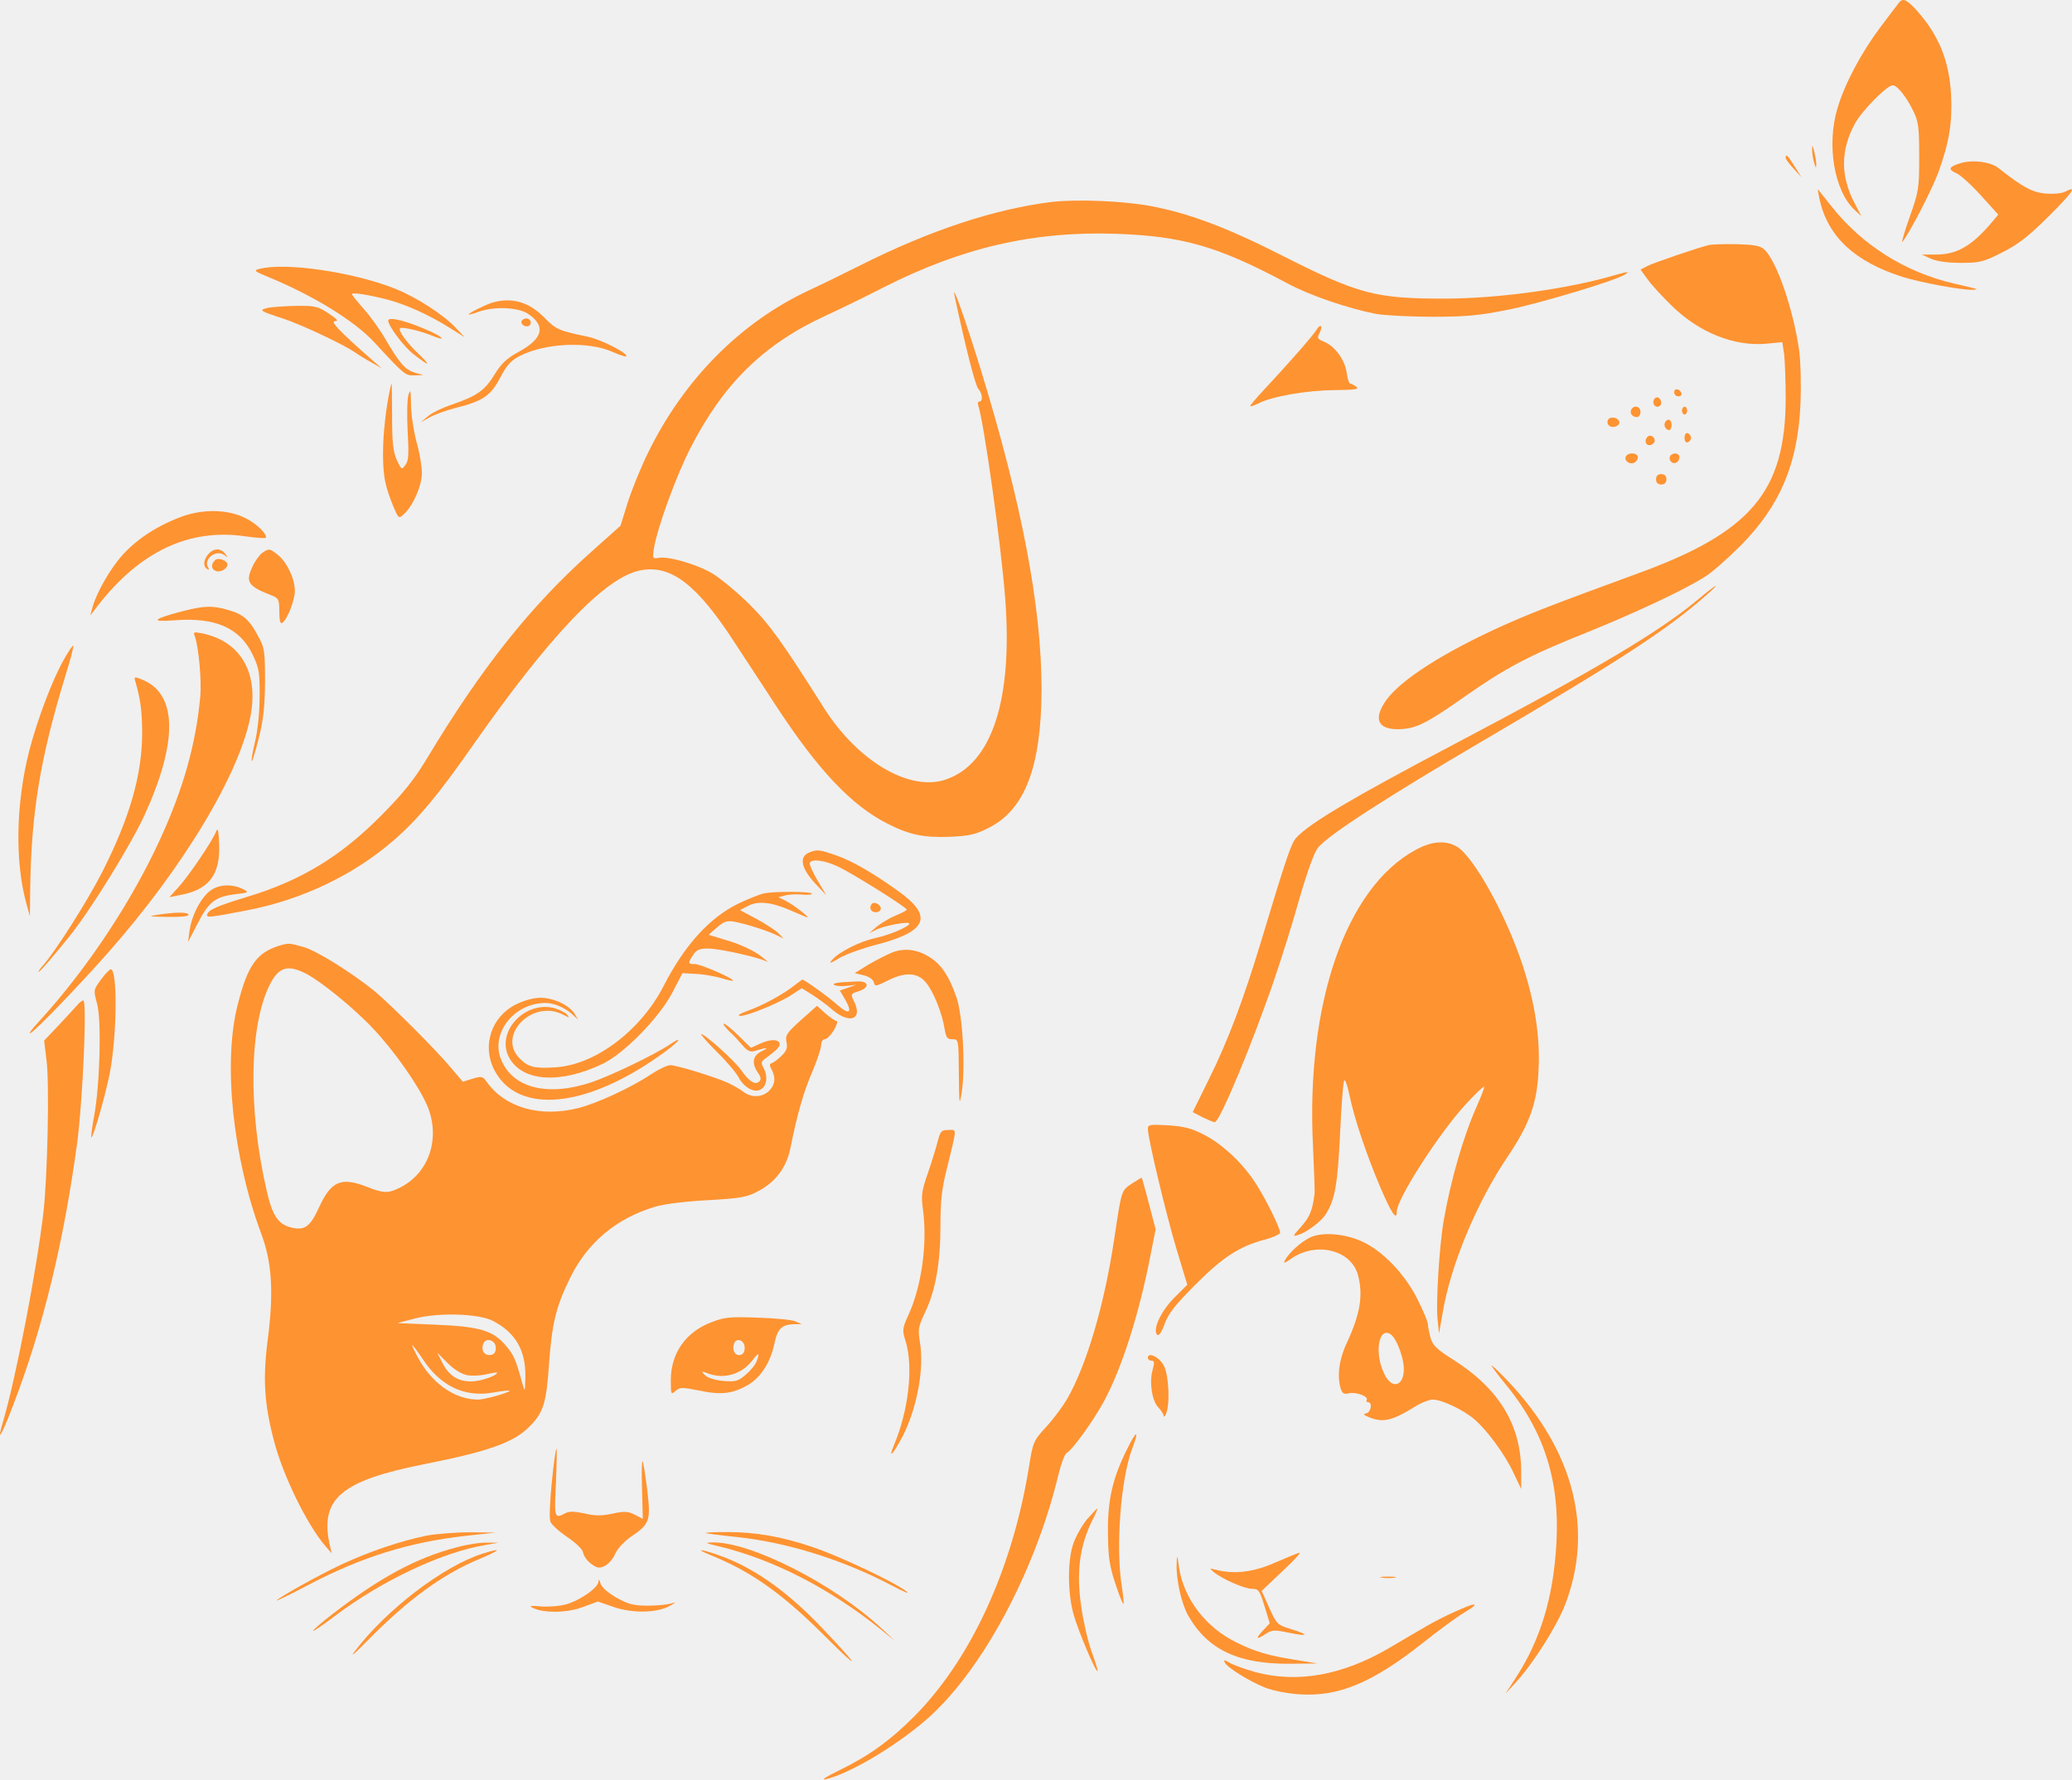
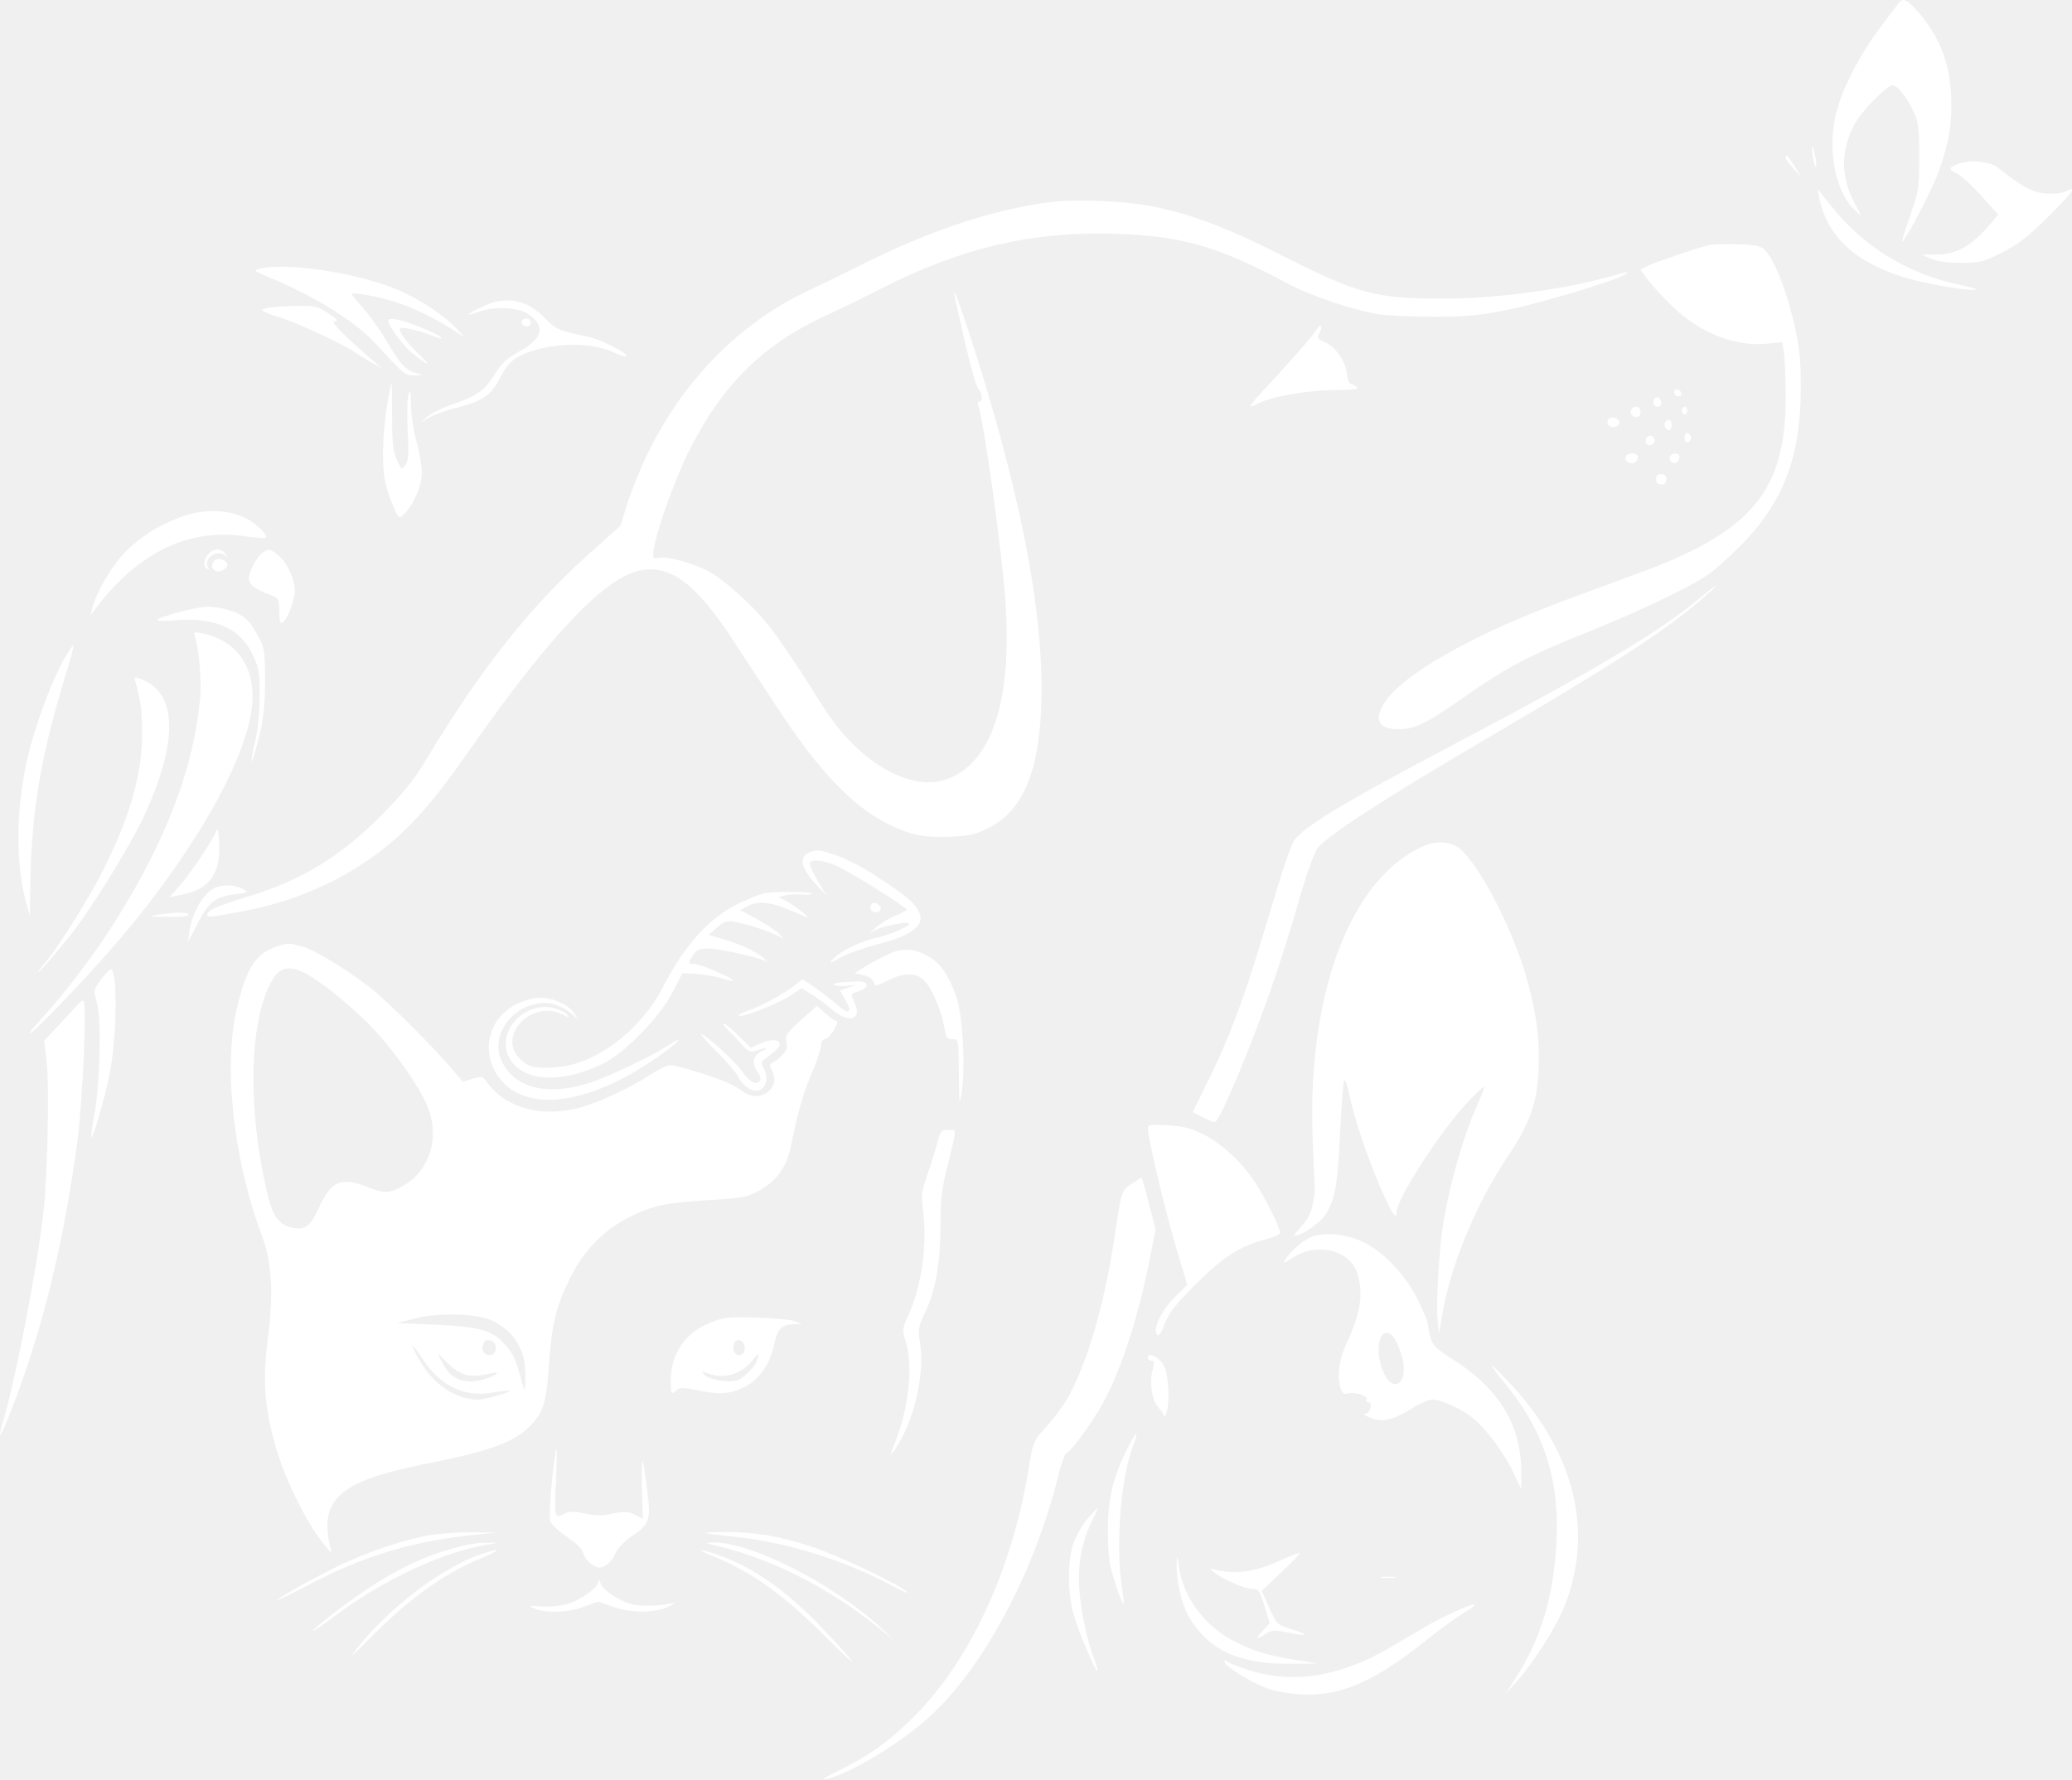
<svg xmlns="http://www.w3.org/2000/svg" version="1.0" width="799.162pt" height="686.437pt" viewBox="0 0 799.162 686.437" preserveAspectRatio="xMidYMid meet">
-   <g transform="translate(-16.27219,692.8926) scale(0.1,-0.1)" fill="#fe9331" stroke="none">
+   <g transform="translate(-16.27219,692.8926) scale(0.1,-0.1)" fill="#ffffff" stroke="none">
    <path d="M7485 6916 c-6 -7 -36 -48 -69 -91 -73 -97 -138 -218 -166 -313 -43 -142 -13 -319 66 -393 l26 -24 -25 48 c-56 105 -56 206 0 309 27 50 124 148 146 148 17 0 53 -45 79 -99 20 -41 23 -61 23 -176 0 -124 -2 -135 -37 -234 -20 -56 -32 -99 -28 -95 24 27 113 198 139 268 42 117 54 191 49 298 -7 136 -50 238 -141 336 -34 35 -47 39 -62 18z" />
    <path d="M7152 6350 c0 -14 4 -36 8 -50 6 -20 8 -21 8 -5 0 11 -4 34 -8 50 -7 27 -8 27 -8 5z" />
    <path d="M7050 6320 c0 -5 14 -24 31 -42 l30 -33 -27 43 c-27 43 -34 49 -34 32z" />
    <path d="M7723 6299 c-44 -13 -48 -24 -15 -38 16 -7 58 -45 95 -86 l67 -74 -32 -38 c-73 -84 -129 -116 -208 -116 l-55 0 35 -16 c23 -10 63 -16 115 -16 73 0 87 3 160 40 63 32 100 61 178 138 95 95 114 122 66 97 -13 -7 -44 -10 -75 -8 -53 5 -89 24 -185 100 -31 23 -99 32 -146 17z" />
    <path d="M7181 6158 c33 -143 135 -238 319 -297 70 -22 227 -51 269 -50 31 1 27 2 -69 24 -187 43 -353 147 -471 295 -28 36 -53 66 -54 68 -2 2 1 -16 6 -40z" />
    <path d="M4220 6150 c-221 -27 -472 -110 -740 -245 -58 -29 -145 -72 -195 -95 -265 -123 -485 -345 -623 -628 -27 -55 -62 -141 -78 -191 l-28 -90 -113 -101 c-232 -207 -422 -445 -633 -796 -50 -83 -91 -134 -175 -219 -158 -160 -311 -253 -520 -316 -115 -35 -147 -49 -153 -67 -4 -14 6 -13 152 15 214 41 414 137 568 271 94 82 172 176 297 355 304 435 519 661 655 686 116 22 216 -54 359 -274 43 -66 117 -178 163 -249 163 -249 291 -384 429 -454 84 -43 140 -55 242 -51 72 3 99 9 146 33 142 69 206 235 207 536 0 317 -76 717 -235 1235 -62 200 -113 344 -100 280 40 -187 79 -343 91 -356 16 -18 19 -49 4 -49 -5 0 -7 -6 -5 -12 22 -63 90 -546 105 -751 29 -389 -52 -635 -229 -695 -140 -48 -340 70 -471 277 -158 250 -208 321 -289 401 -48 47 -111 99 -141 117 -61 36 -170 67 -207 60 -23 -4 -24 -3 -18 37 13 79 85 278 141 387 127 248 283 401 521 510 48 22 149 71 223 109 305 155 582 218 898 207 257 -9 392 -48 660 -191 87 -47 235 -97 342 -118 36 -6 135 -11 220 -11 127 0 179 5 289 27 124 25 417 113 451 136 19 12 13 12 -30 0 -184 -55 -456 -93 -670 -93 -261 0 -328 17 -624 167 -210 107 -360 163 -505 190 -106 20 -284 27 -381 16z" />
    <path d="M6755 5984 c-48 -12 -212 -68 -238 -81 l-27 -14 27 -37 c14 -20 56 -66 93 -102 106 -104 241 -158 365 -147 l62 6 7 -46 c3 -25 6 -103 6 -172 -1 -358 -133 -515 -570 -674 -336 -123 -418 -155 -533 -207 -221 -101 -380 -203 -437 -281 -52 -73 -34 -115 49 -113 66 2 105 22 249 123 161 113 251 161 477 251 183 74 374 163 455 215 25 15 86 69 136 119 152 153 221 315 231 546 3 71 1 161 -5 207 -22 157 -87 347 -135 390 -15 14 -39 18 -106 20 -47 1 -95 -1 -106 -3z" />
    <path d="M1161 5891 c-21 -5 -16 -9 35 -30 171 -70 333 -169 409 -251 118 -128 121 -130 156 -129 l34 1 -31 9 c-38 11 -59 35 -112 125 -22 39 -61 93 -86 121 -25 28 -46 54 -46 57 0 8 59 -1 134 -20 74 -19 164 -60 242 -109 l59 -37 -35 37 c-47 50 -151 117 -228 148 -161 66 -433 106 -531 78z" />
    <path d="M2060 5761 c-28 -9 -90 -40 -90 -45 0 -2 17 2 38 10 61 22 153 18 192 -8 69 -47 57 -95 -36 -146 -48 -26 -68 -46 -94 -88 -37 -61 -67 -82 -162 -115 -37 -12 -80 -33 -95 -46 l-28 -23 35 19 c19 11 64 27 99 36 107 27 136 47 173 117 27 51 42 67 78 85 98 49 261 56 354 15 27 -12 51 -20 54 -18 10 11 -98 66 -148 76 -108 22 -125 29 -165 71 -60 63 -128 83 -205 60z" />
    <path d="M1195 5741 c-36 -8 -30 -12 60 -41 69 -23 227 -97 275 -129 14 -10 43 -28 65 -40 l40 -23 -40 35 c-123 108 -160 147 -140 147 15 0 8 8 -25 30 -41 27 -52 30 -125 29 -44 -1 -93 -4 -110 -8z" />
    <path d="M1660 5692 c0 -20 61 -101 96 -128 62 -49 73 -50 23 -2 -47 44 -82 92 -73 101 7 6 77 -10 121 -28 52 -22 52 -11 1 13 -89 41 -168 62 -168 44z" />
    <path d="M2177 5694 c-9 -10 2 -24 19 -24 8 0 14 7 14 15 0 15 -21 21 -33 9z" />
    <path d="M5240 5656 c-15 -24 -101 -122 -207 -236 -28 -30 -50 -56 -48 -58 2 -2 16 3 32 11 52 27 186 50 290 51 85 1 100 3 86 14 -9 6 -20 12 -24 12 -3 0 -9 18 -12 40 -6 49 -45 103 -86 120 -26 10 -29 15 -20 32 16 29 6 42 -11 14z" />
    <path d="M1666 5423 c-27 -132 -34 -283 -16 -359 5 -23 19 -63 30 -89 20 -47 21 -48 41 -29 35 32 69 109 69 159 0 24 -9 79 -21 120 -11 42 -21 106 -21 143 -1 56 -2 62 -10 37 -5 -16 -6 -79 -3 -140 5 -89 4 -114 -9 -130 -14 -19 -15 -19 -33 20 -14 32 -18 67 -18 168 0 70 -1 127 -2 127 -1 0 -4 -12 -7 -27z" />
    <path d="M6620 5416 c0 -9 7 -16 16 -16 9 0 14 5 12 12 -6 18 -28 21 -28 4z" />
    <path d="M6546 5393 c-12 -12 -6 -33 9 -33 8 0 15 6 15 14 0 17 -14 28 -24 19z" />
    <path d="M6455 5350 c-8 -14 3 -30 21 -30 8 0 14 9 14 20 0 21 -24 28 -35 10z" />
    <path d="M6650 5345 c0 -8 5 -15 10 -15 6 0 10 7 10 15 0 8 -4 15 -10 15 -5 0 -10 -7 -10 -15z" />
    <path d="M6365 5310 c-4 -7 -3 -16 3 -22 14 -14 45 -2 40 15 -6 16 -34 21 -43 7z" />
    <path d="M6585 5300 c-7 -12 2 -30 16 -30 5 0 9 9 9 20 0 21 -15 27 -25 10z" />
    <path d="M6660 5240 c0 -13 5 -20 13 -17 6 2 12 10 12 17 0 7 -6 15 -12 18 -8 2 -13 -5 -13 -18z" />
    <path d="M6517 5244 c-14 -14 -7 -35 11 -32 9 2 17 10 17 17 0 16 -18 25 -28 15z" />
    <path d="M6434 5169 c-9 -15 12 -33 30 -26 9 4 16 13 16 22 0 17 -35 21 -46 4z" />
    <path d="M6604 5169 c-3 -6 -2 -15 4 -21 13 -13 32 -2 32 18 0 16 -26 19 -36 3z" />
    <path d="M6550 5080 c0 -13 7 -20 20 -20 13 0 20 7 20 20 0 13 -7 20 -20 20 -13 0 -20 -7 -20 -20z" />
    <path d="M869 4938 c-92 -33 -173 -84 -231 -147 -49 -53 -103 -148 -119 -206 l-8 -30 27 35 c163 211 354 302 571 270 41 -6 76 -8 78 -6 11 10 -35 56 -77 76 -67 34 -159 36 -241 8z" />
    <path d="M967 4792 c-20 -22 -22 -48 -5 -58 7 -4 8 -3 4 5 -21 33 31 73 63 48 14 -11 14 -10 2 6 -17 22 -44 22 -64 -1z" />
    <path d="M1174 4796 c-11 -8 -29 -33 -39 -56 -26 -57 -15 -73 78 -109 24 -10 27 -15 27 -61 0 -35 4 -49 11 -44 19 11 49 87 49 124 0 46 -31 111 -65 138 -33 26 -35 26 -61 8z" />
    <path d="M992 4768 c-17 -17 -15 -35 4 -42 17 -6 44 9 44 25 0 16 -36 29 -48 17z" />
    <path d="M6715 4619 c-149 -125 -388 -268 -940 -559 -397 -209 -560 -306 -612 -362 -20 -22 -36 -67 -138 -406 -66 -218 -126 -378 -199 -525 l-63 -128 38 -20 c21 -10 42 -19 47 -19 19 0 147 308 230 552 27 78 71 219 97 312 32 109 57 178 72 196 41 49 260 191 633 410 535 314 712 429 865 564 61 54 38 42 -30 -15z" />
    <path d="M862 4570 c-112 -30 -121 -41 -27 -34 159 13 254 -30 303 -134 24 -51 27 -68 26 -162 0 -62 -8 -133 -18 -174 -9 -38 -15 -71 -12 -73 2 -2 14 38 27 89 18 71 23 122 24 218 0 112 -2 130 -24 170 -34 66 -59 89 -115 105 -64 19 -94 18 -184 -5z" />
    <path d="M914 4475 c15 -40 27 -174 21 -235 -17 -183 -66 -355 -154 -547 -110 -241 -281 -499 -462 -698 -39 -42 -52 -61 -34 -48 27 19 184 182 291 303 296 334 518 705 555 928 27 163 -45 279 -190 308 -30 6 -34 5 -27 -11z" />
    <path d="M411 4388 c-45 -77 -105 -237 -136 -357 -51 -202 -55 -425 -11 -586 l14 -50 1 90 c3 304 38 516 135 834 20 63 34 117 31 119 -2 2 -17 -20 -34 -50z" />
    <path d="M684 4303 c21 -73 26 -113 27 -195 1 -165 -47 -332 -154 -543 -57 -112 -184 -312 -230 -362 -11 -13 -18 -23 -15 -23 5 0 60 64 121 140 81 101 232 346 287 464 131 287 127 472 -13 525 -25 10 -28 9 -23 -6z" />
    <path d="M997 3723 c-13 -35 -102 -167 -143 -213 l-38 -42 40 8 c112 20 157 78 152 197 -2 50 -5 65 -11 50z" />
    <path d="M5620 3649 c-267 -147 -421 -592 -393 -1144 4 -88 7 -169 6 -180 -8 -64 -18 -90 -51 -127 -34 -38 -35 -40 -12 -33 32 10 86 50 105 78 36 56 47 114 56 307 5 107 12 202 16 210 3 8 12 -15 20 -53 19 -93 66 -232 120 -359 43 -100 63 -130 63 -93 0 49 163 302 265 413 37 40 69 71 72 69 2 -2 -10 -34 -26 -70 -54 -120 -103 -290 -131 -452 -16 -97 -29 -310 -23 -372 l6 -58 14 80 c31 184 131 425 250 601 86 128 115 208 120 339 6 124 -14 255 -61 399 -64 195 -189 420 -254 459 -45 26 -99 21 -162 -14z" />
    <path d="M3283 3640 c-39 -16 -30 -60 22 -117 l45 -48 -35 59 c-19 32 -32 63 -29 67 9 16 58 9 109 -15 52 -24 265 -157 265 -166 0 -3 -19 -13 -43 -23 -23 -9 -55 -29 -72 -42 l-30 -26 30 15 c33 15 125 32 125 22 0 -11 -76 -44 -129 -55 -60 -13 -141 -53 -168 -84 -15 -17 -10 -16 27 6 25 15 90 38 144 52 196 51 219 109 84 206 -102 73 -179 117 -242 139 -65 22 -71 23 -103 10z" />
    <path d="M978 3496 c-38 -25 -75 -95 -84 -156 l-6 -45 31 60 c49 97 72 115 156 125 45 5 48 7 29 17 -39 22 -93 22 -126 -1z" />
    <path d="M3110 3483 c-14 -3 -58 -20 -98 -39 -112 -54 -209 -161 -290 -319 -87 -170 -261 -302 -413 -313 -83 -6 -109 0 -142 34 -89 89 50 230 167 169 25 -13 27 -13 16 0 -7 8 -29 19 -49 25 -114 30 -227 -92 -175 -190 51 -94 197 -104 363 -24 82 40 217 178 267 274 l39 75 52 -3 c28 -1 72 -9 97 -16 25 -8 46 -12 46 -10 0 10 -126 64 -147 64 -27 0 -28 3 -7 35 13 20 25 25 58 25 37 0 159 -26 211 -44 l20 -8 -20 17 c-32 26 -86 52 -150 70 l-59 18 32 28 c26 23 38 27 64 23 45 -8 127 -34 163 -51 l30 -15 -20 21 c-11 11 -49 36 -84 55 l-64 34 32 17 c40 20 91 14 170 -21 29 -13 56 -24 58 -24 9 0 -53 48 -82 63 l-30 15 27 7 c15 4 45 5 67 3 22 -2 37 0 35 4 -5 8 -140 9 -184 1z" />
    <path d="M3526 3443 c-13 -14 -5 -33 14 -33 11 0 20 6 20 14 0 15 -24 28 -34 19z" />
    <path d="M770 3400 c-39 -6 -33 -7 38 -8 49 -1 82 2 82 8 0 11 -50 11 -120 0z" />
    <path d="M1240 3281 c-87 -27 -122 -76 -160 -226 -58 -223 -20 -590 91 -887 41 -110 48 -226 24 -410 -19 -148 -13 -246 25 -389 34 -131 125 -318 196 -402 l26 -30 -9 39 c-35 172 47 241 362 304 252 50 349 84 410 146 53 53 65 90 75 237 11 159 27 225 81 335 67 138 180 232 329 276 31 10 120 21 201 25 134 8 151 11 200 37 65 36 104 89 120 162 26 132 52 222 85 297 19 45 34 91 34 103 0 12 6 22 14 22 8 0 23 16 35 35 11 19 16 35 11 35 -5 0 -24 13 -43 29 l-33 30 -62 -55 c-54 -49 -61 -58 -56 -84 5 -22 1 -34 -18 -53 -13 -13 -30 -26 -38 -29 -10 -3 -10 -9 -1 -25 17 -33 13 -60 -11 -83 -27 -25 -68 -26 -99 -2 -13 10 -40 25 -59 34 -51 23 -197 68 -222 68 -12 0 -45 -16 -74 -35 -74 -50 -208 -112 -279 -130 -149 -38 -285 1 -356 102 -14 20 -19 21 -53 11 l-38 -12 -46 54 c-59 71 -234 245 -295 296 -88 71 -221 154 -271 169 -55 16 -60 17 -96 6z m101 -107 c58 -29 189 -136 259 -211 84 -88 177 -222 210 -298 53 -124 9 -259 -102 -316 -47 -24 -65 -24 -128 1 -101 40 -140 23 -186 -77 -35 -77 -56 -92 -109 -79 -50 13 -72 46 -94 143 -72 313 -67 635 12 793 34 68 69 79 138 44z m724 -1341 c86 -45 126 -114 124 -215 -1 -59 -2 -61 -11 -28 -26 96 -34 113 -65 149 -49 58 -101 73 -273 80 l-145 6 65 17 c93 25 250 20 305 -9z m10 -103 c0 -18 -6 -26 -21 -28 -23 -3 -37 18 -27 44 10 25 48 13 48 -16z m-281 -45 c68 -103 160 -147 270 -128 33 6 62 9 64 8 7 -6 -94 -35 -122 -35 -88 0 -177 62 -230 160 -15 27 -25 50 -23 50 2 0 21 -25 41 -55z m171 -61 c19 -3 53 -2 75 4 22 5 40 8 40 6 0 -12 -65 -34 -100 -34 -51 0 -86 22 -111 72 l-20 39 40 -40 c25 -25 53 -42 76 -47z" />
    <path d="M3607 3256 c-20 -8 -62 -29 -93 -47 l-55 -34 34 -8 c21 -5 37 -16 40 -27 4 -17 7 -17 53 6 67 34 115 32 147 -6 29 -33 64 -120 73 -180 6 -34 10 -40 30 -40 24 0 24 0 25 -132 1 -121 2 -128 11 -73 15 97 4 300 -21 369 -28 80 -57 123 -100 151 -47 31 -97 38 -144 21z" />
    <path d="M552 3150 c-29 -40 -29 -40 -15 -92 18 -66 11 -314 -11 -433 -8 -43 -13 -81 -11 -83 6 -6 52 153 70 241 29 144 32 407 5 407 -4 0 -22 -18 -38 -40z" />
    <path d="M3230 3130 c-42 -34 -127 -81 -183 -100 -32 -12 -43 -19 -29 -20 29 0 156 52 202 84 l35 23 40 -25 c22 -14 58 -40 79 -59 66 -55 116 -37 84 30 -15 32 -15 32 16 42 44 14 41 40 -4 38 -79 -3 -100 -7 -89 -14 7 -4 28 -5 48 -3 l36 4 -31 -11 -32 -11 20 -34 c30 -52 17 -62 -28 -23 -32 30 -130 100 -137 99 -1 0 -13 -9 -27 -20z" />
    <path d="M2152 3054 c-94 -47 -131 -159 -83 -252 91 -177 363 -148 659 70 57 42 71 63 20 29 -63 -42 -228 -121 -304 -147 -171 -57 -306 -22 -350 91 -38 101 53 215 173 215 32 0 74 -18 102 -43 l24 -22 -14 23 c-20 33 -81 62 -132 62 -26 0 -63 -10 -95 -26z" />
    <path d="M461 3052 c-8 -9 -40 -44 -71 -77 l-57 -60 9 -75 c12 -88 4 -453 -12 -590 -26 -222 -106 -637 -155 -803 -27 -90 -8 -61 38 60 116 301 196 632 248 1018 21 163 38 545 23 545 -5 -1 -15 -8 -23 -18z" />
    <path d="M2975 2951 c17 -15 40 -41 53 -56 16 -19 29 -25 43 -21 47 15 62 15 32 1 -37 -17 -43 -46 -17 -84 12 -17 13 -26 5 -34 -15 -15 -39 0 -69 43 -23 34 -140 140 -155 140 -4 0 23 -31 60 -68 38 -37 76 -82 85 -100 21 -39 62 -61 86 -45 22 13 27 50 11 80 -12 22 -11 27 6 39 39 28 55 44 55 54 0 20 -32 22 -71 5 l-40 -18 -47 46 c-26 26 -52 47 -57 47 -6 0 4 -13 20 -29z" />
    <path d="M4590 2574 c0 -35 70 -329 111 -465 l41 -136 -50 -50 c-52 -52 -85 -124 -66 -143 6 -6 17 9 29 43 15 40 42 74 116 148 105 106 170 149 266 175 35 9 63 22 63 28 0 18 -55 130 -94 190 -50 78 -129 152 -200 188 -48 25 -78 32 -138 36 -71 4 -78 3 -78 -14z" />
    <path d="M3780 2528 c-6 -24 -23 -79 -38 -123 -25 -71 -27 -87 -19 -145 17 -132 -6 -295 -58 -407 -22 -49 -23 -55 -9 -99 30 -99 11 -266 -45 -399 -25 -59 -3 -36 34 35 55 109 83 260 66 360 -8 50 -7 60 19 115 41 84 60 193 60 335 0 94 5 143 24 218 41 167 40 152 7 152 -27 0 -31 -4 -41 -42z" />
    <path d="M4528 2363 c-41 -28 -39 -22 -68 -215 -38 -253 -106 -484 -181 -615 -17 -29 -53 -78 -81 -108 -50 -55 -51 -57 -68 -163 -64 -389 -224 -735 -440 -953 -96 -96 -175 -153 -294 -211 -44 -21 -67 -36 -51 -33 89 19 269 125 390 230 212 184 419 567 510 945 10 41 24 79 31 83 24 14 103 124 144 199 70 130 136 337 180 564 l20 101 -26 99 c-14 55 -27 100 -28 100 0 1 -18 -10 -38 -23z" />
    <path d="M5213 2154 c-35 -18 -79 -58 -94 -86 -8 -14 -2 -13 26 7 96 65 228 32 255 -63 21 -78 10 -149 -42 -262 -31 -65 -39 -131 -24 -178 6 -19 13 -22 31 -18 27 7 77 -12 69 -25 -3 -5 0 -9 5 -9 18 0 12 -38 -6 -43 -14 -3 -12 -6 10 -15 53 -22 89 -14 176 40 25 16 56 28 70 28 34 0 117 -39 159 -75 49 -41 119 -136 152 -207 l30 -63 0 65 c0 182 -85 322 -264 435 -63 40 -78 55 -86 84 -5 20 -10 43 -10 52 0 9 -18 52 -40 96 -48 96 -132 184 -210 221 -69 33 -161 40 -207 16z m313 -372 c18 -11 41 -64 49 -109 14 -86 -41 -116 -75 -40 -37 80 -19 179 26 149z" />
    <path d="M2911 1830 c-102 -37 -161 -120 -161 -225 0 -55 1 -57 18 -42 17 15 24 15 91 2 84 -18 129 -13 188 21 50 29 88 88 103 162 12 56 29 72 77 73 l28 0 -25 11 c-14 6 -79 12 -145 14 -103 4 -128 2 -174 -16z m124 -100 c0 -16 -6 -26 -18 -28 -19 -4 -32 20 -23 44 9 25 41 13 41 -16z m46 -52 c-5 -14 -24 -37 -42 -52 -29 -25 -39 -28 -87 -24 -32 3 -60 12 -70 22 -16 16 -15 17 11 7 63 -24 132 -3 173 52 23 30 28 28 15 -5z" />
    <path d="M4590 1691 c0 -6 6 -11 14 -11 12 0 12 -7 4 -37 -13 -47 -2 -119 23 -144 10 -10 19 -25 20 -31 0 -7 4 -4 9 7 16 37 11 148 -8 185 -16 33 -62 56 -62 31z" />
    <path d="M5916 1660 c4 -8 26 -37 49 -65 151 -181 214 -373 201 -615 -11 -210 -61 -376 -158 -525 l-39 -60 41 45 c67 73 156 214 189 298 112 290 35 593 -219 862 -39 41 -68 68 -64 60z" />
    <path d="M4512 1343 c-57 -113 -77 -196 -76 -323 1 -97 5 -128 28 -198 15 -46 29 -82 32 -80 2 2 -1 31 -6 64 -25 151 -5 418 40 536 27 71 17 72 -18 1z" />
    <path d="M2291 1211 c-7 -71 -10 -138 -6 -150 3 -12 33 -39 65 -61 36 -24 60 -48 62 -61 2 -12 15 -31 30 -42 23 -17 31 -19 53 -9 14 7 33 28 40 46 9 20 34 48 60 66 75 51 78 62 64 182 -7 57 -15 106 -18 110 -3 4 -4 -44 -2 -107 l3 -115 -31 16 c-26 13 -40 14 -86 4 -42 -9 -68 -9 -108 1 -40 8 -59 9 -75 0 -41 -22 -42 -17 -35 119 3 72 4 130 2 130 -3 0 -11 -58 -18 -129z" />
    <path d="M4356 1069 c-19 -23 -43 -65 -53 -93 -23 -65 -23 -189 0 -273 16 -59 86 -227 93 -220 2 1 -8 34 -22 72 -14 38 -32 114 -40 170 -21 136 -8 237 41 338 14 26 22 47 20 47 -2 0 -19 -19 -39 -41z" />
    <path d="M1807 1005 c-101 -21 -220 -61 -327 -111 -90 -42 -250 -132 -250 -139 0 -2 56 25 124 61 204 107 385 163 601 188 l120 13 -100 1 c-55 0 -131 -6 -168 -13z" />
    <path d="M2885 1015 c6 -2 59 -9 118 -15 193 -20 411 -88 597 -186 47 -25 74 -36 60 -25 -41 34 -259 137 -360 171 -122 42 -223 59 -335 59 -49 0 -85 -2 -80 -4z" />
    <path d="M1924 960 c-155 -40 -297 -117 -481 -259 -40 -31 -72 -59 -73 -63 0 -4 38 22 84 57 182 137 413 246 581 274 l50 9 -45 0 c-25 1 -77 -7 -116 -18z" />
    <path d="M2935 964 c208 -50 425 -161 619 -316 l61 -49 -54 50 c-183 170 -504 333 -650 330 -32 -1 -29 -2 24 -15z" />
    <path d="M2025 936 c-152 -48 -372 -216 -494 -377 -20 -26 0 -9 50 42 153 156 291 257 433 315 81 34 87 44 11 20z" />
    <path d="M2911 927 c155 -64 273 -149 437 -313 138 -138 132 -119 -9 29 -138 147 -273 242 -408 288 -75 26 -88 23 -20 -4z" />
    <path d="M5085 903 c-83 -38 -161 -48 -230 -30 -29 7 -29 7 -10 -9 33 -27 118 -64 147 -64 25 0 29 -6 48 -67 l20 -66 -27 -29 c-30 -32 -25 -36 13 -11 23 15 33 15 86 4 77 -16 83 -9 12 13 -55 17 -57 19 -86 83 l-29 65 78 74 c43 40 74 73 68 73 -5 0 -46 -17 -90 -36z" />
    <path d="M4701 894 c-2 -60 19 -153 45 -198 75 -131 193 -187 394 -185 l105 1 -80 13 c-108 17 -158 31 -233 68 -119 58 -204 169 -222 291 -7 50 -8 50 -9 10z" />
    <path d="M5493 843 c15 -2 37 -2 50 0 12 2 0 4 -28 4 -27 0 -38 -2 -22 -4z" />
    <path d="M2471 828 c-1 -24 -70 -72 -125 -88 -25 -7 -69 -10 -97 -8 -37 4 -47 2 -34 -4 39 -22 133 -22 194 1 l60 22 63 -22 c73 -24 165 -22 214 5 25 14 26 16 4 9 -14 -4 -54 -8 -90 -8 -54 0 -75 6 -120 31 -34 20 -57 40 -61 55 -5 16 -7 18 -8 7z" />
    <path d="M5775 712 c-33 -14 -83 -40 -112 -57 -28 -16 -91 -53 -140 -82 -182 -107 -356 -138 -519 -94 -43 12 -89 29 -101 37 -17 10 -21 11 -17 1 7 -19 94 -73 156 -98 31 -12 86 -23 133 -26 151 -10 282 45 475 198 63 50 134 102 158 116 40 24 51 34 35 32 -5 0 -35 -12 -68 -27z" />
  </g>
</svg>
